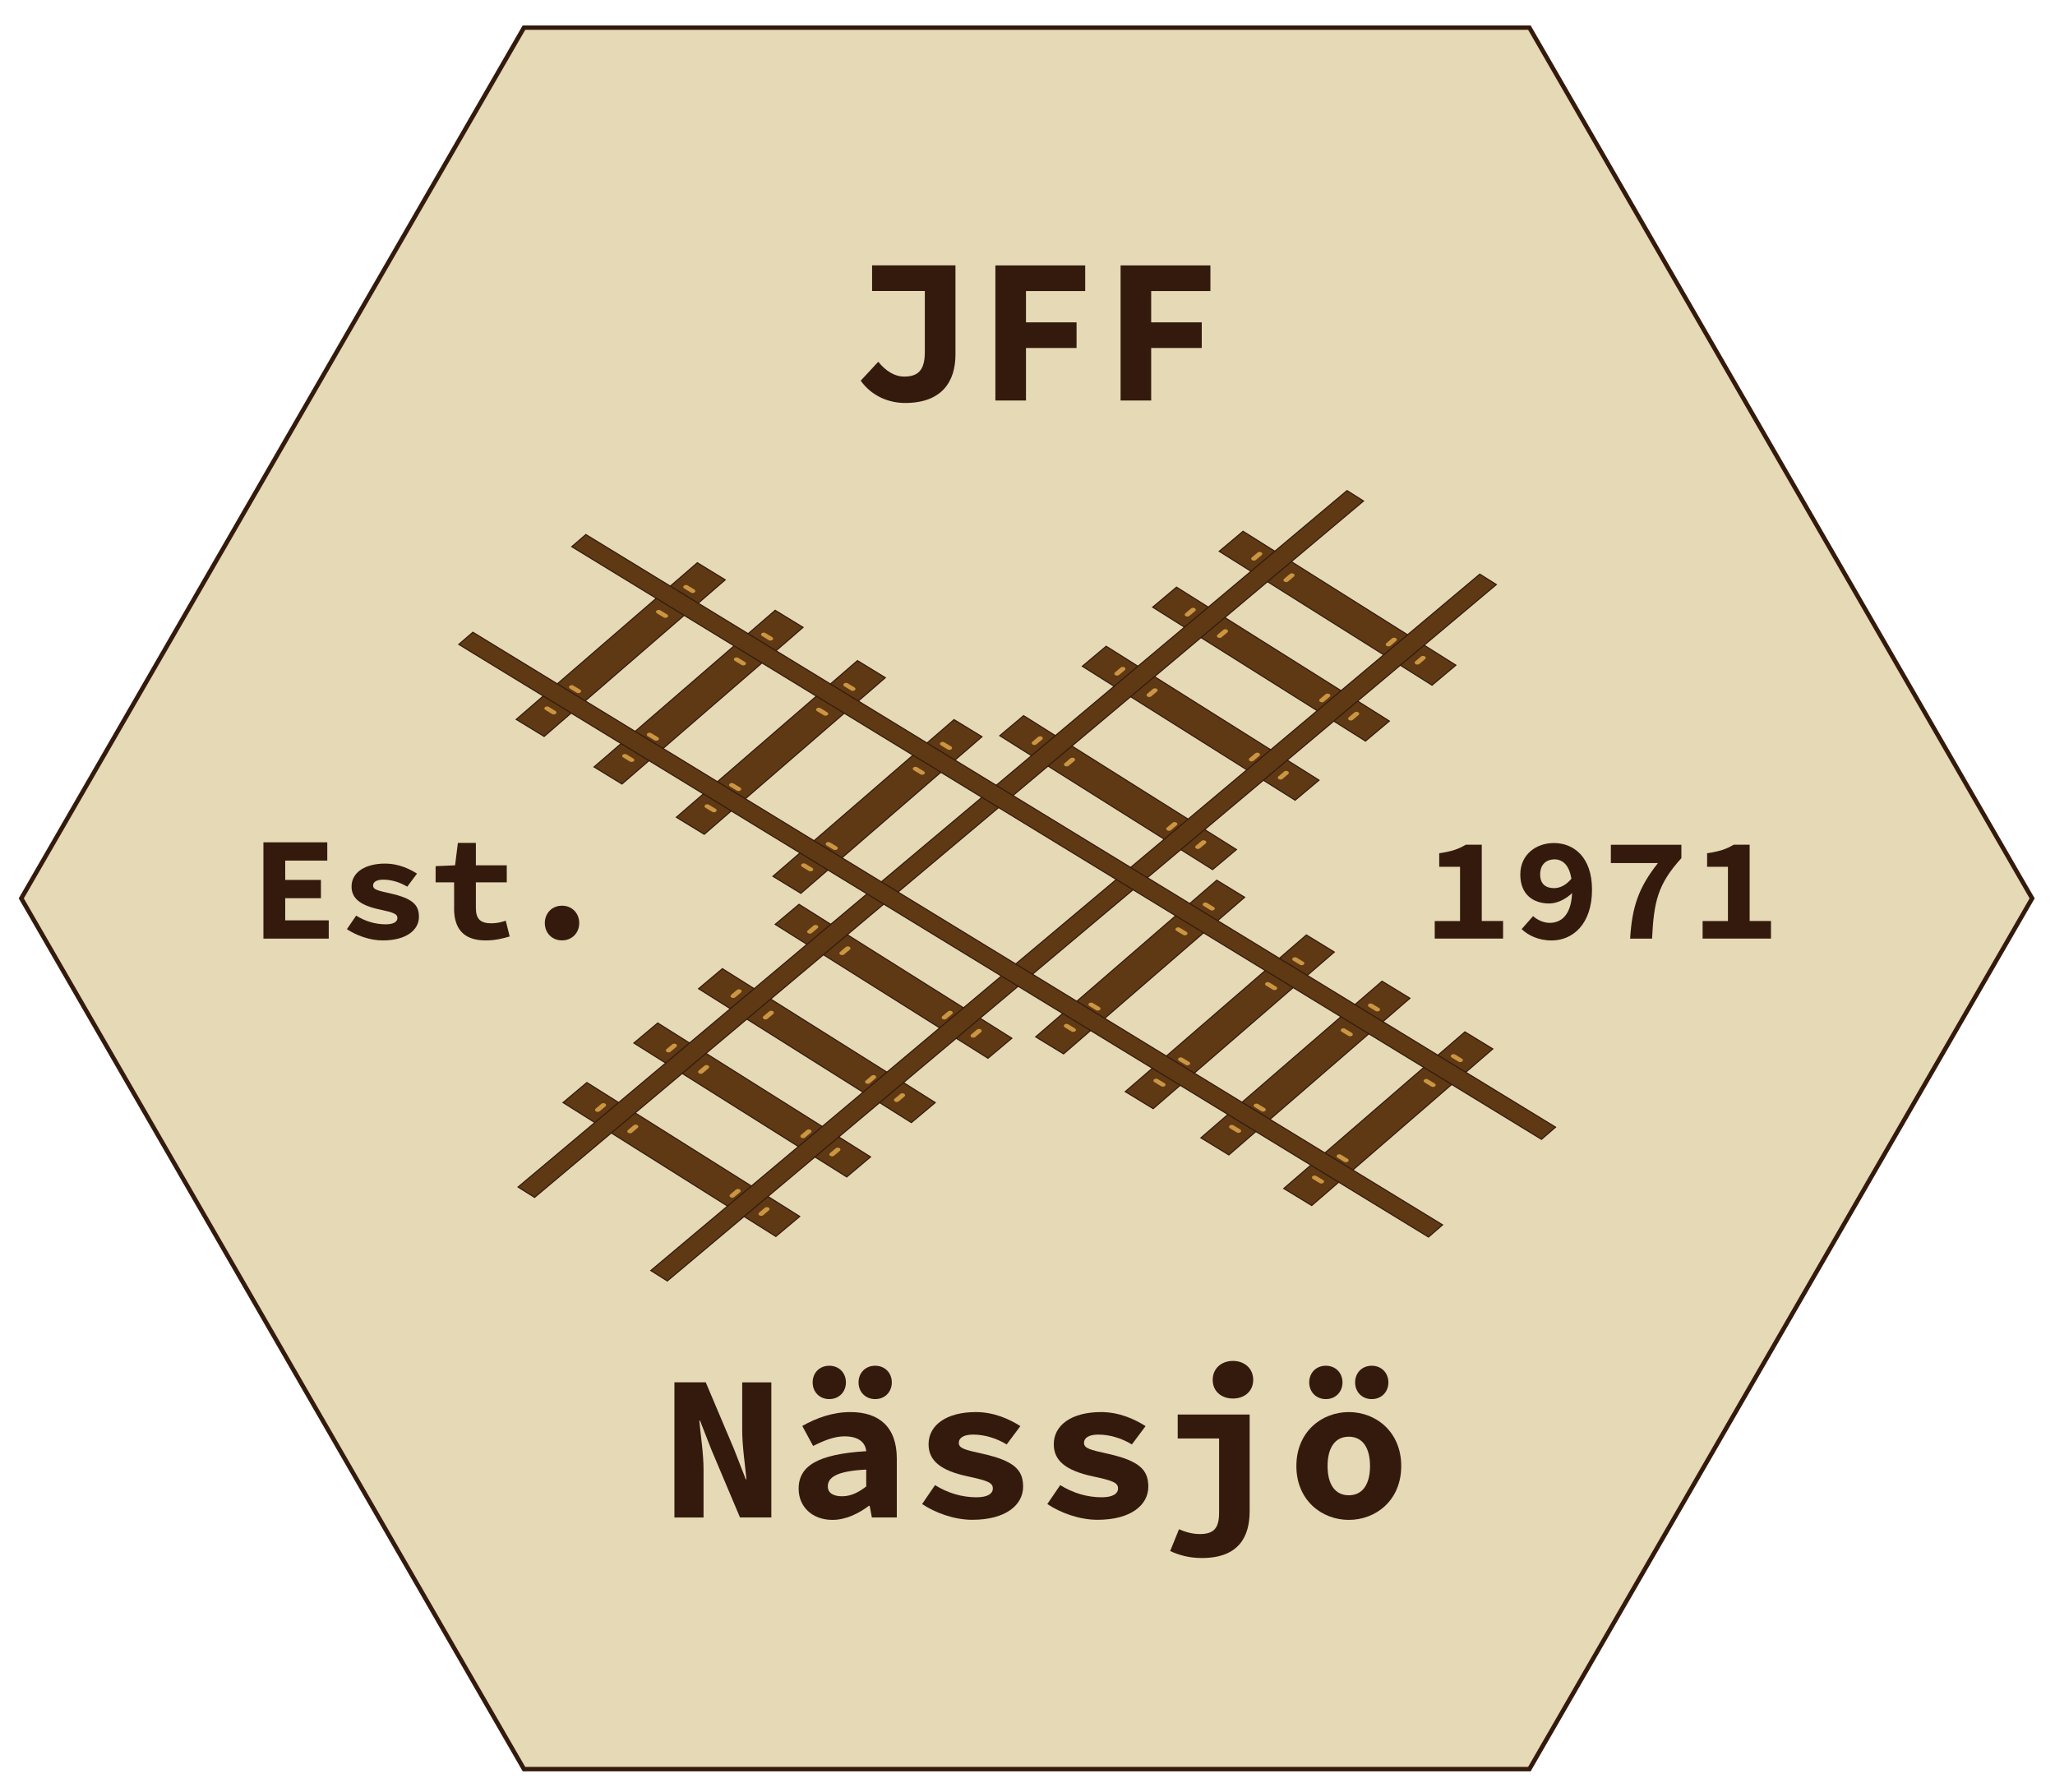
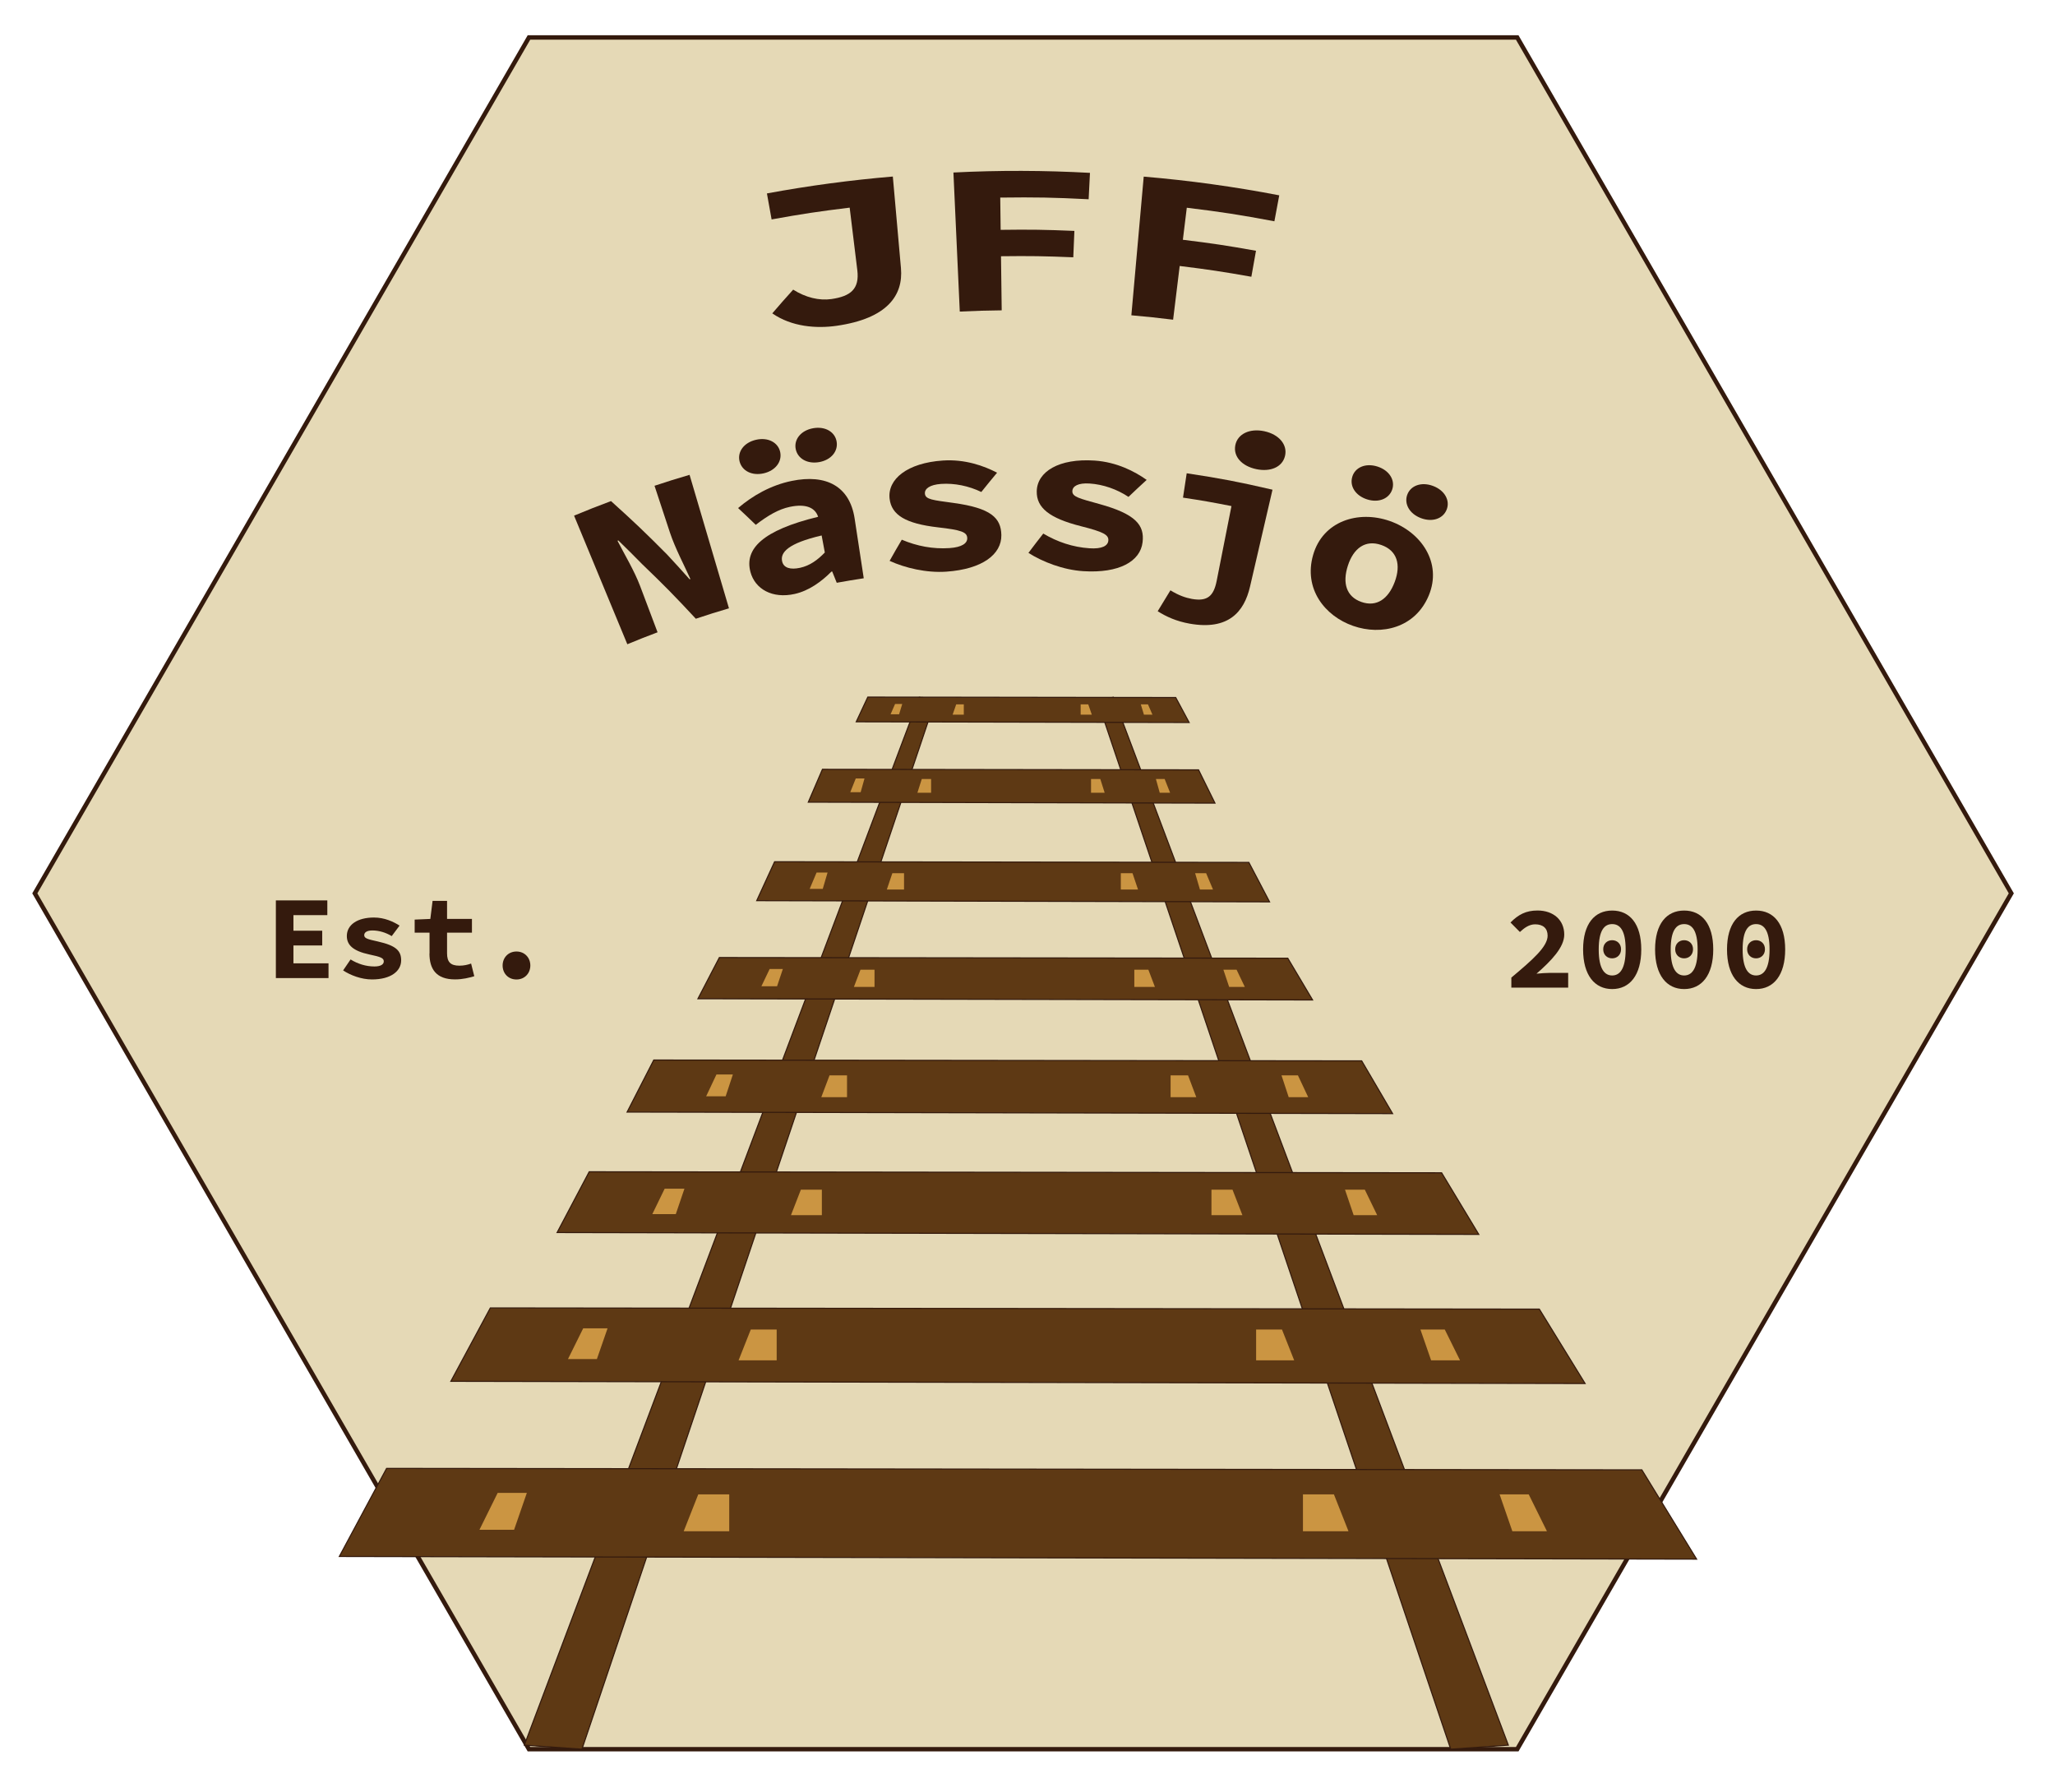
- <svg xmlns="http://www.w3.org/2000/svg" id="Layer_15" data-name="Layer 15" viewBox="0 0 465.65 406">
+ <svg xmlns="http://www.w3.org/2000/svg" id="Layer_17" data-name="Layer 17" viewBox="0 0 465.65 406">
  <defs>
    <style>
      .cls-1 {
        fill: #e5d9b6;
      }

      .cls-1, .cls-2 {
        stroke: #341a0d;
        stroke-miterlimit: 10;
      }

      .cls-3 {
        fill: #341a0d;
      }

      .cls-3, .cls-4 {
        stroke-width: 0px;
      }

      .cls-2 {
        fill: #5e3914;
        stroke-width: .25px;
      }

      .cls-4 {
        fill: #cb9542;
      }
    </style>
  </defs>
-   <polygon class="cls-1" points="346.55 6.26 118.73 6.26 4.82 203.56 118.73 400.86 346.55 400.86 460.47 203.56 346.55 6.26" />
+   <polygon class="cls-1" points="343.79 8.49 119.86 8.49 7.89 202.42 119.86 396.35 343.79 396.35 455.75 202.42 343.79 8.49" />
  <g>
-     <path class="cls-3" d="m152.82,313.22h7.1l6.44,15.22,2.62,6.73h.16c-.31-3.22-.96-7.51-.96-11.12v-10.82h6.6v30.61h-7.1l-6.44-15.25-2.62-6.69h-.16c.31,3.38.96,7.48.96,11.09v10.86h-6.6v-30.61Z" />
-     <path class="cls-3" d="m180.96,337.37c0-5.22,4.32-7.88,15.33-8.55-.24-2.08-1.81-3.36-4.94-3.36-2.25,0-4.48.87-7.1,2.18l-2.46-4.53c3.23-1.84,6.95-3.15,10.9-3.15,6.55,0,10.52,3.41,10.52,10.55v13.32h-5.65l-.5-2.63h-.17c-2.35,1.77-5.27,3.19-8.26,3.19-4.71,0-7.66-3.11-7.66-7.02Zm3.18-24.13c0-2.15,1.54-3.78,3.77-3.78s3.77,1.64,3.77,3.78-1.55,3.78-3.77,3.78-3.77-1.64-3.77-3.78Zm12.14,23.57v-3.82c-6.85.34-8.7,1.83-8.7,3.82,0,1.5,1.26,2.23,3.22,2.23,2.08,0,3.83-.95,5.48-2.23Zm-1.74-23.57c0-2.15,1.55-3.78,3.77-3.78s3.77,1.64,3.77,3.78-1.54,3.78-3.77,3.78-3.77-1.64-3.77-3.78Z" />
-     <path class="cls-3" d="m208.93,340.82l2.94-4.31c2.87,1.78,6.07,2.76,9.4,2.76,2.56,0,3.7-.85,3.7-2,0-1.3-1.13-1.77-5.7-2.74-6.34-1.36-8.86-3.68-8.86-7.28,0-4.34,4.05-7.29,10.71-7.29,4.15,0,7.66,1.63,10.09,3.18l-3.1,4.15c-2.35-1.42-5.05-2.23-7.62-2.23-2.16,0-3.23.77-3.23,1.86,0,1.29,1.43,1.6,5.38,2.48,7.19,1.61,9.19,3.66,9.19,7.45,0,4.22-4.02,7.52-11.5,7.52-4.16,0-8.45-1.61-11.39-3.57Z" />
-     <path class="cls-3" d="m237.3,340.82l2.94-4.31c2.87,1.78,6.07,2.76,9.4,2.76,2.56,0,3.7-.85,3.7-2,0-1.3-1.13-1.77-5.7-2.74-6.34-1.36-8.86-3.68-8.86-7.28,0-4.34,4.05-7.29,10.71-7.29,4.15,0,7.66,1.63,10.09,3.18l-3.1,4.15c-2.35-1.42-5.05-2.23-7.62-2.23-2.16,0-3.23.77-3.23,1.86,0,1.29,1.43,1.6,5.38,2.48,7.19,1.61,9.19,3.66,9.19,7.45,0,4.22-4.02,7.52-11.5,7.52-4.16,0-8.45-1.61-11.39-3.57Z" />
-     <path class="cls-3" d="m265.15,351.45l2.01-4.95c1.88.83,3.37,1.1,4.74,1.1,3.32,0,4.34-1.52,4.34-4.9v-16.76h-9.38v-5.42h16.3v21.9c0,5.69-2.38,10.61-10.83,10.61-2.87,0-5.17-.66-7.17-1.58Zm9.64-38.79c0-2.53,1.92-4.29,4.59-4.29s4.59,1.76,4.59,4.29-1.92,4.23-4.59,4.23-4.59-1.68-4.59-4.23Z" />
-     <path class="cls-3" d="m293.75,332.19c0-7.76,5.73-12.23,11.88-12.23s11.88,4.47,11.88,12.23-5.73,12.2-11.88,12.2-11.88-4.47-11.88-12.2Zm2.91-18.95c0-2.15,1.54-3.78,3.77-3.78s3.77,1.64,3.77,3.78-1.55,3.78-3.77,3.78-3.77-1.64-3.77-3.78Zm13.78,18.95c0-4.04-1.62-6.65-4.81-6.65s-4.81,2.61-4.81,6.65,1.62,6.62,4.81,6.62,4.81-2.59,4.81-6.62Zm-3.38-18.95c0-2.15,1.55-3.78,3.77-3.78s3.77,1.64,3.77,3.78-1.54,3.78-3.77,3.78-3.77-1.64-3.77-3.78Z" />
+     <path class="cls-3" d="m175.01,70.99c1.85-2.16,2.8-3.23,4.72-5.36,2.83,1.79,5.88,2.53,8.68,2.13,4.32-.63,6.38-2.26,5.85-6.55-.69-5.66-1.04-8.5-1.73-14.16-7.1.87-10.64,1.4-17.69,2.67-.42-2.36-.64-3.53-1.06-5.89,9.39-1.74,19.02-3.03,28.53-3.83.74,8.3,1.1,12.45,1.84,20.75.55,6.16-3.06,11.41-14.56,13.07-4.61.66-10.2.24-14.6-2.82Z" />
+     <path class="cls-3" d="m216.04,39.09c10.25-.52,20.7-.49,30.94.08-.12,2.39-.18,3.59-.3,5.98-8.01-.41-12.02-.48-20.03-.38.04,2.92.06,4.39.09,7.31,6.68-.09,10.03-.04,16.71.24-.1,2.39-.15,3.59-.25,5.98-6.55-.27-9.83-.32-16.38-.24.06,4.9.09,7.36.16,12.26-3.8.05-5.7.1-9.5.28-.48-10.5-.96-21.01-1.44-31.51Z" />
+     <path class="cls-3" d="m259.15,40.02c10.25.86,20.62,2.29,30.72,4.24-.44,2.35-.66,3.53-1.1,5.88-7.91-1.48-11.88-2.1-19.85-3.07-.36,2.9-.53,4.35-.89,7.26,6.65.81,9.96,1.31,16.57,2.49-.42,2.36-.63,3.54-1.05,5.89-6.48-1.15-9.73-1.64-16.24-2.44-.6,4.87-.89,7.3-1.49,12.17-3.78-.46-5.67-.66-9.46-1,.93-10.47,1.87-20.95,2.8-31.42Z" />
+     <path class="cls-3" d="m130.08,116.84c3.33-1.38,5.01-2.04,8.37-3.3,5.25,4.73,7.8,7.16,12.71,12.11,2.07,2.23,3.09,3.35,5.1,5.61.07-.02.11-.03.18-.06-1.37-3.05-3.47-7.01-4.64-10.54-1.4-4.24-2.1-6.35-3.49-10.59,3.16-1.04,4.75-1.54,7.94-2.48,2.98,10.08,5.95,20.17,8.93,30.25-3.02.89-4.52,1.36-7.51,2.36-4.7-5.06-7.13-7.54-12.18-12.39-2.12-2.16-3.2-3.23-5.38-5.35-.07.03-.11.04-.19.07,1.6,3.12,3.82,6.8,5.13,10.27,1.58,4.19,2.37,6.28,3.95,10.47-2.75,1.04-4.12,1.58-6.85,2.71-4.02-9.71-8.05-19.43-12.07-29.14Z" />
+     <path class="cls-3" d="m170.04,129.57c-1.37-5.2,2.76-9.42,15.34-12.47-.67-2.06-2.76-3.02-6.41-2.25-2.62.55-5.03,2.01-7.72,4.07-1.58-1.53-2.38-2.29-4-3.8,3.3-2.82,7.42-5.18,12.15-6.15,7.82-1.6,13.13,1.22,14.25,8.49.83,5.43,1.24,8.14,2.07,13.57-2.45.38-3.68.58-6.12,1.02-.41-1.03-.61-1.54-1.03-2.56-.08.01-.12.02-.19.04-2.25,2.27-5.09,4.33-8.3,5.05-5.06,1.14-9.01-1.1-10.04-5Zm-2.46-25.03c-.53-2.15.97-4.26,3.73-4.89,2.75-.63,5.03.63,5.48,2.79.45,2.17-1.08,4.2-3.74,4.81-2.68.61-4.93-.56-5.47-2.71Zm19.32,20.66c-.29-1.55-.43-2.32-.72-3.87-7.71,1.8-9.41,3.88-8.95,5.88.35,1.51,1.9,1.91,4.05,1.45,2.28-.49,4.03-1.83,5.62-3.47Zm-6.6-23.47c-.42-2.17,1.19-4.21,3.96-4.7,2.78-.49,4.98.88,5.32,3.06.35,2.19-1.27,4.14-3.97,4.62-2.69.47-4.89-.81-5.31-2.98Z" />
+     <path class="cls-3" d="m201.58,127.09c1.08-1.93,1.63-2.89,2.76-4.8,3.43,1.46,7.08,2.15,10.8,1.9,2.86-.19,4.09-1.11,4.03-2.29-.06-1.34-1.36-1.81-6.64-2.41-7.31-.84-10.52-2.79-10.95-6.48-.52-4.44,4.01-8.12,12.06-8.66,5.03-.34,9.35,1.22,12.29,2.76-1.45,1.74-2.16,2.61-3.57,4.37-2.82-1.37-6.07-2.04-9.12-1.83-2.56.18-3.76,1.09-3.66,2.21.11,1.33,1.83,1.46,6.48,2.1,8.47,1.16,10.77,3.37,10.84,7.28.07,4.35-4.28,7.72-12.44,8.29-4.54.32-9.37-.84-12.87-2.44Z" />
+     <path class="cls-3" d="m233.03,125.29c1.32-1.76,2-2.64,3.37-4.39,3.2,1.91,6.72,3.08,10.44,3.33,2.86.2,4.2-.55,4.3-1.73.12-1.33-1.11-1.98-6.25-3.28-7.13-1.81-10.04-4.18-9.97-7.89.08-4.47,5.05-7.51,13.1-6.97,5.03.34,9.11,2.46,11.81,4.38-1.67,1.53-2.5,2.3-4.12,3.85-2.61-1.74-5.75-2.83-8.8-3.03-2.56-.17-3.87.57-3.92,1.7-.07,1.33,1.61,1.69,6.14,2.95,8.24,2.28,10.24,4.78,9.77,8.66-.51,4.32-5.29,7.07-13.45,6.55-4.54-.29-9.17-2.09-12.41-4.14Z" />
+     <path class="cls-3" d="m262.33,138.49c1.14-1.9,1.71-2.84,2.88-4.73,1.89,1.16,3.43,1.69,4.88,1.95,3.54.62,4.92-.68,5.6-4.09,1.34-6.78,2.01-10.17,3.35-16.95-4.38-.86-6.57-1.25-10.98-1.91.33-2.21.5-3.31.84-5.52,7.82,1.18,11.71,1.93,19.44,3.72-2.04,8.79-3.06,13.19-5.1,21.99-1.33,5.71-4.9,9.92-13.68,8.36-2.98-.53-5.27-1.57-7.23-2.81Zm17.58-37.59c.49-2.56,3.24-3.9,6.57-3.19,3.33.71,5.3,3.05,4.7,5.59-.6,2.55-3.31,3.68-6.53,3-3.22-.69-5.23-2.82-4.74-5.4Z" />
+     <path class="cls-3" d="m297.54,125.76c2.2-7.69,10.22-10.2,17.36-7.71,7.14,2.49,11.92,9.47,8.86,16.86-3.05,7.36-10.72,9.16-17.15,6.91-6.43-2.24-11.26-8.4-9.07-16.06Zm8.88-17.74c.64-2.12,3.01-3.17,5.72-2.3,2.7.87,4.04,3.11,3.32,5.21-.71,2.09-3.09,3.06-5.7,2.22-2.63-.85-3.98-3-3.34-5.12Zm9.61,23.85c1.46-3.9.58-7.12-3.03-8.38-3.61-1.26-6.3.72-7.58,4.68-1.28,3.95-.34,7.04,3.07,8.23,3.41,1.19,6.08-.64,7.54-4.53Zm2.84-19.75c.74-2.08,3.19-3.01,5.85-2.01,2.68,1.01,3.9,3.32,3.08,5.37-.82,2.06-3.23,2.9-5.83,1.92-2.58-.97-3.84-3.21-3.1-5.29Z" />
  </g>
  <g>
-     <path class="cls-3" d="m195.03,86.26l3.98-4.29c1.75,2.18,3.82,3.36,5.84,3.36,3.11,0,4.71-1.36,4.71-5.55v-13.84h-11.95v-5.81h18.89v20.21c0,6-2.96,10.97-11.42,10.97-3.39,0-7.38-1.33-10.05-5.05Z" />
-     <path class="cls-3" d="m225.55,60.14h20.35v5.81h-13.42v7.09h11.46v5.81h-11.46v11.9h-6.93v-30.61Z" />
-     <path class="cls-3" d="m253.92,60.14h20.35v5.81h-13.42v7.09h11.46v5.81h-11.46v11.9h-6.93v-30.61Z" />
+     <path class="cls-3" d="m62.51,204.02h11.66v3.34h-7.68v3.53h6.52v3.34h-6.52v4.05h7.95v3.34h-11.93v-17.59Z" />
+     <path class="cls-3" d="m77.75,219.88l1.69-2.48c1.65,1.02,3.49,1.59,5.4,1.59,1.47,0,2.12-.49,2.12-1.15,0-.75-.65-1.02-3.28-1.57-3.64-.78-5.09-2.12-5.09-4.18,0-2.5,2.33-4.19,6.15-4.19,2.39,0,4.4.94,5.8,1.83l-1.78,2.38c-1.35-.82-2.9-1.28-4.38-1.28-1.24,0-1.85.44-1.85,1.07,0,.74.82.92,3.09,1.43,4.13.93,5.28,2.1,5.28,4.28,0,2.42-2.31,4.32-6.61,4.32-2.39,0-4.86-.93-6.55-2.05Z" />
+     <path class="cls-3" d="m97.33,216.06v-4.73h-3.37v-2.96l3.55-.15.51-4.09h3.28v4.09h5.64v3.11h-5.64v4.68c0,2.04.86,2.8,2.81,2.8,1,0,1.86-.2,2.64-.48l.72,2.87c-1.19.35-2.59.72-4.38.72-4.26,0-5.78-2.36-5.78-5.87Z" />
+     <path class="cls-3" d="m113.89,218.77c0-1.76,1.28-3.17,3.14-3.17s3.14,1.41,3.14,3.17-1.28,3.17-3.14,3.17-3.14-1.38-3.14-3.17Z" />
  </g>
  <g>
-     <path class="cls-3" d="m59.69,190.86h14.47v4.14h-9.53v4.38h8.09v4.14h-8.09v5.02h9.86v4.14h-14.8v-21.83Z" />
-     <path class="cls-3" d="m78.61,210.54l2.09-3.07c2.04,1.27,4.33,1.97,6.71,1.97,1.83,0,2.64-.61,2.64-1.42,0-.92-.81-1.26-4.07-1.95-4.52-.97-6.32-2.62-6.32-5.19,0-3.1,2.89-5.2,7.64-5.2,2.96,0,5.46,1.17,7.19,2.27l-2.21,2.96c-1.68-1.01-3.6-1.59-5.44-1.59-1.54,0-2.3.55-2.3,1.33,0,.92,1.02,1.14,3.84,1.77,5.13,1.15,6.55,2.61,6.55,5.31,0,3.01-2.87,5.36-8.2,5.36-2.96,0-6.03-1.15-8.13-2.55Z" />
-     <path class="cls-3" d="m102.9,205.8v-5.87h-4.19v-3.67l4.41-.19.63-5.08h4.08v5.08h7v3.86h-7v5.8c0,2.53,1.07,3.48,3.49,3.48,1.24,0,2.3-.25,3.28-.59l.89,3.57c-1.47.44-3.22.9-5.43.9-5.29,0-7.17-2.93-7.17-7.29Z" />
-     <path class="cls-3" d="m123.45,209.15c0-2.18,1.59-3.93,3.9-3.93s3.9,1.75,3.9,3.93-1.59,3.93-3.9,3.93-3.9-1.72-3.9-3.93Z" />
+     <path class="cls-3" d="m342.46,221.51c4.92-4.12,8.22-7.03,8.22-9.5,0-1.66-1.03-2.57-2.83-2.57-1.37,0-2.48.84-3.45,1.74l-2.13-2.15c1.78-1.8,3.5-2.72,6.12-2.72,3.61,0,6.06,2.16,6.06,5.46,0,2.89-2.97,5.96-6.29,8.86.98-.1,2.23-.19,3.12-.19h4.06v3.34h-12.88v-2.28Z" />
+     <path class="cls-3" d="m358.72,215.14c0-5.83,2.62-8.82,6.59-8.82s6.59,2.99,6.59,8.82-2.62,8.97-6.59,8.97-6.59-3.15-6.59-8.97Zm9.64,0c0-4.45-1.35-5.75-3.05-5.75s-3.05,1.29-3.05,5.75,1.35,5.89,3.05,5.89,3.05-1.44,3.05-5.89Zm-5.08-.05c0-1.24.88-2.05,2.02-2.05s2.02.81,2.02,2.05-.88,2.06-2.02,2.06-2.02-.81-2.02-2.06Z" />
+     <path class="cls-3" d="m375.03,215.14c0-5.83,2.62-8.82,6.59-8.82s6.59,2.99,6.59,8.82-2.62,8.97-6.59,8.97-6.59-3.15-6.59-8.97Zm9.64,0c0-4.45-1.35-5.75-3.05-5.75s-3.05,1.29-3.05,5.75,1.35,5.89,3.05,5.89,3.05-1.44,3.05-5.89Zm-5.08-.05c0-1.24.88-2.05,2.02-2.05s2.02.81,2.02,2.05-.88,2.06-2.02,2.06-2.02-.81-2.02-2.06Z" />
+     <path class="cls-3" d="m391.33,215.14c0-5.83,2.62-8.82,6.59-8.82s6.59,2.99,6.59,8.82-2.62,8.97-6.59,8.97-6.59-3.15-6.59-8.97Zm9.64,0c0-4.45-1.35-5.75-3.05-5.75s-3.05,1.29-3.05,5.75,1.35,5.89,3.05,5.89,3.05-1.44,3.05-5.89Zm-5.08-.05c0-1.24.88-2.05,2.02-2.05s2.02.81,2.02,2.05-.88,2.06-2.02,2.06-2.02-.81-2.02-2.06Z" />
  </g>
-   <g>
-     <path class="cls-3" d="m325.11,208.7h5.73v-12.29h-4.72v-3.07c2.88-.43,4.39-.96,6.02-1.94h3.62v17.29h4.83v3.98h-15.49v-3.98Z" />
-     <path class="cls-3" d="m344.79,210.53l2.6-2.95c.88.81,2.32,1.53,3.75,1.53,2.72,0,5.1-1.89,5.1-7.55,0-5.28-1.99-6.84-4.01-6.84-1.7,0-3.24,1.02-3.24,3.42,0,2.17,1.27,3.1,3.15,3.1,1.29,0,2.73-.62,4.06-2.29l.22,3.22c-1.55,1.62-3.7,2.55-5.35,2.55-3.71,0-6.58-2.07-6.58-6.57s3.56-7.13,7.63-7.13c4.37,0,8.62,3.08,8.62,10.55,0,7.95-4.46,11.53-9.16,11.53-3.02,0-5.33-1.19-6.78-2.56Z" />
-     <path class="cls-3" d="m375.68,195.56h-10.67v-4.15h15.98v3.04c-5.39,5.93-6.24,9.93-6.64,18.23h-4.97c.42-7.08,1.86-11.52,6.3-17.12Z" />
-     <path class="cls-3" d="m385.81,208.7h5.73v-12.29h-4.72v-3.07c2.88-.43,4.39-.96,6.02-1.94h3.62v17.29h4.83v3.98h-15.49v-3.98Z" />
-   </g>
-   <g>
-     <polygon class="cls-2" points="181.21 275.63 175.8 280.17 127.58 249.83 132.98 245.29 181.21 275.63" />
-     <polygon class="cls-2" points="197.26 262.14 191.86 266.68 143.63 236.34 149.04 231.8 197.26 262.14" />
-     <polygon class="cls-2" points="229.28 235.25 223.87 239.79 175.65 209.45 181.05 204.91 229.28 235.25" />
-     <polygon class="cls-2" points="280.17 192.5 274.76 197.04 226.54 166.7 231.94 162.16 280.17 192.5" />
-     <polygon class="cls-2" points="298.88 176.78 293.47 181.32 245.25 150.97 250.65 146.43 298.88 176.78" />
-     <polygon class="cls-2" points="329.89 150.72 324.49 155.26 276.27 124.92 281.67 120.38 329.89 150.72" />
-     <polygon class="cls-2" points="211.92 249.83 206.51 254.37 158.29 224.03 163.69 219.49 211.92 249.83" />
-     <polygon class="cls-2" points="314.82 163.38 309.41 167.92 261.19 137.58 266.59 133.04 314.82 163.38" />
-     <g>
-       <path class="cls-4" d="m137.19,250.69l-1.3,1.1c-.22.18-.6.2-.86.04h0c-.25-.16-.28-.44-.06-.62l1.3-1.1c.22-.18.6-.2.86-.04h0c.25.16.28.44.06.62Z" />
-       <path class="cls-4" d="m144.5,255.55l-1.3,1.1c-.22.18-.6.2-.86.04h0c-.25-.16-.28-.44-.06-.62l1.3-1.1c.22-.18.6-.2.86-.04h0c.25.16.28.44.06.62Z" />
-       <path class="cls-4" d="m167.68,270.13l-1.3,1.1c-.22.18-.6.2-.86.04h0c-.25-.16-.28-.44-.06-.62l1.3-1.1c.22-.18.6-.2.86-.04h0c.25.16.28.44.06.62Z" />
-       <path class="cls-4" d="m174.23,274.25l-1.3,1.1c-.22.18-.6.2-.86.04h0c-.25-.16-.28-.44-.06-.62l1.3-1.1c.22-.18.6-.2.86-.04h0c.25.16.28.44.06.62Z" />
-       <path class="cls-4" d="m153.25,237.21l-1.3,1.1c-.22.18-.6.2-.86.04h0c-.25-.16-.28-.44-.06-.62l1.3-1.1c.22-.18.6-.2.86-.04h0c.25.16.28.44.06.62Z" />
-       <path class="cls-4" d="m160.55,242.06l-1.3,1.1c-.22.18-.6.2-.86.04h0c-.25-.16-.28-.44-.06-.62l1.3-1.1c.22-.18.6-.2.86-.04h0c.25.16.28.44.06.62Z" />
-       <path class="cls-4" d="m183.73,256.64l-1.3,1.1c-.22.18-.6.2-.86.04h0c-.25-.16-.28-.44-.06-.62l1.3-1.1c.22-.18.6-.2.86-.04h0c.25.16.28.44.06.62Z" />
-       <path class="cls-4" d="m190.29,260.77l-1.3,1.1c-.22.18-.6.2-.86.04h0c-.25-.16-.28-.44-.06-.62l1.3-1.1c.22-.18.6-.2.86-.04h0c.25.16.28.44.06.62Z" />
-       <path class="cls-4" d="m167.9,224.89l-1.3,1.1c-.22.18-.6.2-.86.04h0c-.25-.16-.28-.44-.06-.62l1.3-1.1c.22-.18.6-.2.86-.04h0c.25.16.28.44.06.62Z" />
-       <path class="cls-4" d="m175.21,229.75l-1.3,1.1c-.22.18-.6.2-.86.04h0c-.25-.16-.28-.44-.06-.62l1.3-1.1c.22-.18.6-.2.86-.04h0c.25.16.28.44.06.62Z" />
-       <path class="cls-4" d="m198.39,244.33l-1.3,1.1c-.22.18-.6.2-.86.04h0c-.25-.16-.28-.44-.06-.62l1.3-1.1c.22-.18.6-.2.86-.04h0c.25.16.28.44.06.62Z" />
-       <path class="cls-4" d="m204.94,248.45l-1.3,1.1c-.22.18-.6.2-.86.04h0c-.25-.16-.28-.44-.06-.62l1.3-1.1c.22-.18.6-.2.86-.04h0c.25.16.28.44.06.62Z" />
-       <path class="cls-4" d="m185.26,210.31l-1.3,1.1c-.22.18-.6.2-.86.04h0c-.25-.16-.28-.44-.06-.62l1.3-1.1c.22-.18.6-.2.86-.04h0c.25.16.28.44.06.62Z" />
-       <path class="cls-4" d="m192.57,215.17l-1.3,1.1c-.22.18-.6.2-.86.04h0c-.25-.16-.28-.44-.06-.62l1.3-1.1c.22-.18.6-.2.86-.04h0c.25.16.28.44.06.62Z" />
-       <path class="cls-4" d="m215.74,229.75l-1.3,1.1c-.22.18-.6.2-.86.04h0c-.25-.16-.28-.44-.06-.62l1.3-1.1c.22-.18.6-.2.86-.04h0c.25.16.28.44.06.62Z" />
-       <path class="cls-4" d="m222.3,233.87l-1.3,1.1c-.22.18-.6.2-.86.04h0c-.25-.16-.28-.44-.06-.62l1.3-1.1c.22-.18.6-.2.86-.04h0c.25.16.28.44.06.62Z" />
-       <path class="cls-4" d="m236.15,167.56l-1.3,1.1c-.22.18-.6.2-.86.04h0c-.25-.16-.28-.44-.06-.62l1.3-1.1c.22-.18.6-.2.86-.04h0c.25.16.28.44.06.62Z" />
-       <path class="cls-4" d="m243.46,172.41l-1.3,1.1c-.22.18-.6.2-.86.04h0c-.25-.16-.28-.44-.06-.62l1.3-1.1c.22-.18.6-.2.86-.04h0c.25.16.28.44.06.62Z" />
-       <path class="cls-4" d="m266.63,187l-1.3,1.1c-.22.18-.6.2-.86.04h0c-.25-.16-.28-.44-.06-.62l1.3-1.1c.22-.18.6-.2.86-.04h0c.25.16.28.44.06.62Z" />
-       <path class="cls-4" d="m273.19,191.12l-1.3,1.1c-.22.18-.6.2-.86.04h0c-.25-.16-.28-.44-.06-.62l1.3-1.1c.22-.18.6-.2.86-.04h0c.25.16.28.44.06.62Z" />
-       <path class="cls-4" d="m254.87,151.84l-1.3,1.1c-.22.18-.6.2-.86.04h0c-.25-.16-.28-.44-.06-.62l1.3-1.1c.22-.18.6-.2.86-.04h0c.25.16.28.44.06.62Z" />
-       <path class="cls-4" d="m262.17,156.69l-1.3,1.1c-.22.18-.6.2-.86.04h0c-.25-.16-.28-.44-.06-.62l1.3-1.1c.22-.18.6-.2.86-.04h0c.25.16.28.44.06.62Z" />
-       <path class="cls-4" d="m285.35,171.27l-1.3,1.1c-.22.18-.6.2-.86.04h0c-.25-.16-.28-.44-.06-.62l1.3-1.1c.22-.18.6-.2.86-.04h0c.25.16.28.44.06.62Z" />
-       <path class="cls-4" d="m291.9,175.4l-1.3,1.1c-.22.18-.6.2-.86.04h0c-.25-.16-.28-.44-.06-.62l1.3-1.1c.22-.18.6-.2.86-.04h0c.25.16.28.44.06.62Z" />
-       <path class="cls-4" d="m270.81,138.45l-1.3,1.1c-.22.18-.6.2-.86.04h0c-.25-.16-.28-.44-.06-.62l1.3-1.1c.22-.18.6-.2.86-.04h0c.25.16.28.44.06.62Z" />
-       <path class="cls-4" d="m278.11,143.3l-1.3,1.1c-.22.18-.6.2-.86.04h0c-.25-.16-.28-.44-.06-.62l1.3-1.1c.22-.18.6-.2.86-.04h0c.25.16.28.44.06.62Z" />
-       <path class="cls-4" d="m301.29,157.88l-1.3,1.1c-.22.18-.6.2-.86.04h0c-.25-.16-.28-.44-.06-.62l1.3-1.1c.22-.18.6-.2.86-.04h0c.25.16.28.44.06.62Z" />
-       <path class="cls-4" d="m307.84,162.01l-1.3,1.1c-.22.18-.6.2-.86.04h0c-.25-.16-.28-.44-.06-.62l1.3-1.1c.22-.18.6-.2.86-.04h0c.25.16.28.44.06.62Z" />
-       <path class="cls-4" d="m285.88,125.78l-1.3,1.1c-.22.18-.6.2-.86.04h0c-.25-.16-.28-.44-.06-.62l1.3-1.1c.22-.18.6-.2.86-.04h0c.25.16.28.44.06.62Z" />
-       <path class="cls-4" d="m293.19,130.64l-1.3,1.1c-.22.18-.6.2-.86.04h0c-.25-.16-.28-.44-.06-.62l1.3-1.1c.22-.18.6-.2.86-.04h0c.25.16.28.44.06.62Z" />
-       <path class="cls-4" d="m316.36,145.22l-1.3,1.1c-.22.18-.6.2-.86.04h0c-.25-.16-.28-.44-.06-.62l1.3-1.1c.22-.18.6-.2.86-.04h0c.25.16.28.44.06.62Z" />
-       <path class="cls-4" d="m322.92,149.34l-1.3,1.1c-.22.18-.6.2-.86.04h0c-.25-.16-.28-.44-.06-.62l1.3-1.1c.22-.18.6-.2.86-.04h0c.25.16.28.44.06.62Z" />
-     </g>
-     <polygon class="cls-2" points="308.97 113.52 121.13 271.32 117.39 268.97 305.23 111.16 308.97 113.52" />
-     <polygon class="cls-2" points="339.06 132.45 151.21 290.25 147.47 287.89 335.31 130.09 339.06 132.45" />
-   </g>
-   <g>
-     <polygon class="cls-2" points="290.9 269.3 297.23 273.16 338.26 237.67 331.94 233.81 290.9 269.3" />
-     <polygon class="cls-2" points="272.12 257.82 278.45 261.69 319.48 226.19 313.16 222.33 272.12 257.82" />
-     <polygon class="cls-2" points="234.68 234.94 241 238.8 282.03 203.31 275.71 199.44 234.68 234.94" />
-     <polygon class="cls-2" points="175.15 198.56 181.47 202.42 222.51 166.93 216.18 163.06 175.15 198.56" />
-     <polygon class="cls-2" points="153.26 185.18 159.58 189.04 200.61 153.55 194.29 149.69 153.26 185.18" />
-     <polygon class="cls-2" points="116.97 163.01 123.3 166.87 164.33 131.38 158.01 127.51 116.97 163.01" />
-     <polygon class="cls-2" points="254.98 247.35 261.3 251.21 302.34 215.72 296.02 211.85 254.98 247.35" />
-     <polygon class="cls-2" points="134.61 173.78 140.93 177.65 181.97 142.15 175.65 138.29 134.61 173.78" />
-     <g>
-       <path class="cls-4" d="m328.96,239.63l1.53.93c.26.16.64.13.86-.05h0c.22-.19.18-.46-.07-.62l-1.53-.93c-.26-.16-.64-.13-.86.05h0c-.22.19-.18.46.07.62Z" />
-       <path class="cls-4" d="m322.79,245.26l1.53.93c.26.16.64.13.86-.05h0c.22-.19.18-.46-.07-.62l-1.53-.93c-.26-.16-.64-.13-.86.05h0c-.22.19-.18.46.07.62Z" />
-       <path class="cls-4" d="m303.07,262.32l1.53.93c.26.16.64.13.86-.05h0c.22-.19.18-.46-.07-.62l-1.53-.93c-.26-.16-.64-.13-.86.05h0c-.22.19-.18.46.07.62Z" />
-       <path class="cls-4" d="m297.49,267.14l1.53.93c.26.16.64.13.86-.05h0c.22-.19.18-.46-.07-.62l-1.53-.93c-.26-.16-.64-.13-.86.05h0c-.22.19-.18.46.07.62Z" />
-       <path class="cls-4" d="m310.18,228.15l1.53.93c.26.16.64.13.86-.05h0c.22-.19.18-.46-.07-.62l-1.53-.93c-.26-.16-.64-.13-.86.05h0c-.22.19-.18.46.07.62Z" />
-       <path class="cls-4" d="m304.01,233.78l1.53.93c.26.16.64.13.86-.05h0c.22-.19.18-.46-.07-.62l-1.53-.93c-.26-.16-.64-.13-.86.05h0c-.22.19-.18.46.07.62Z" />
-       <path class="cls-4" d="m284.29,250.84l1.53.93c.26.16.64.13.86-.05h0c.22-.19.18-.46-.07-.62l-1.53-.93c-.26-.16-.64-.13-.86.05h0c-.22.19-.18.46.07.62Z" />
-       <path class="cls-4" d="m278.71,255.66l1.53.93c.26.16.64.13.86-.05h0c.22-.19.18-.46-.07-.62l-1.53-.93c-.26-.16-.64-.13-.86.05h0c-.22.19-.18.46.07.62Z" />
-       <path class="cls-4" d="m293.03,217.67l1.53.93c.26.16.64.13.86-.05h0c.22-.19.18-.46-.07-.62l-1.53-.93c-.26-.16-.64-.13-.86.05h0c-.22.19-.18.46.07.62Z" />
-       <path class="cls-4" d="m286.87,223.31l1.53.93c.26.16.64.13.86-.05h0c.22-.19.18-.46-.07-.62l-1.53-.93c-.26-.16-.64-.13-.86.05h0c-.22.19-.18.46.07.62Z" />
-       <path class="cls-4" d="m267.15,240.36l1.53.93c.26.16.64.13.86-.05h0c.22-.19.18-.46-.07-.62l-1.53-.93c-.26-.16-.64-.13-.86.05h0c-.22.19-.18.46.07.62Z" />
-       <path class="cls-4" d="m261.57,245.19l1.53.93c.26.16.64.13.86-.05h0c.22-.19.18-.46-.07-.62l-1.53-.93c-.26-.16-.64-.13-.86.05h0c-.22.19-.18.46.07.62Z" />
-       <path class="cls-4" d="m272.73,205.27l1.53.93c.26.16.64.13.86-.05h0c.22-.19.18-.46-.07-.62l-1.53-.93c-.26-.16-.64-.13-.86.05h0c-.22.19-.18.46.07.62Z" />
-       <path class="cls-4" d="m266.56,210.9l1.53.93c.26.16.64.13.86-.05h0c.22-.19.18-.46-.07-.62l-1.53-.93c-.26-.16-.64-.13-.86.05h0c-.22.19-.18.46.07.62Z" />
-       <path class="cls-4" d="m246.84,227.95l1.53.93c.26.16.64.13.86-.05h0c.22-.19.18-.46-.07-.62l-1.53-.93c-.26-.16-.64-.13-.86.05h0c-.22.19-.18.46.07.62Z" />
-       <path class="cls-4" d="m241.27,232.78l1.53.93c.26.16.64.13.86-.05h0c.22-.19.18-.46-.07-.62l-1.53-.93c-.26-.16-.64-.13-.86.05h0c-.22.19-.18.46.07.62Z" />
-       <path class="cls-4" d="m213.2,168.88l1.53.93c.26.16.64.13.86-.05h0c.22-.19.18-.46-.07-.62l-1.53-.93c-.26-.16-.64-.13-.86.05h0c-.22.19-.18.46.07.62Z" />
-       <path class="cls-4" d="m207.04,174.52l1.53.93c.26.16.64.13.86-.05h0c.22-.19.18-.46-.07-.62l-1.53-.93c-.26-.16-.64-.13-.86.05h0c-.22.19-.18.46.07.62Z" />
-       <path class="cls-4" d="m187.31,191.57l1.53.93c.26.16.64.13.86-.05h0c.22-.19.18-.46-.07-.62l-1.53-.93c-.26-.16-.64-.13-.86.05h0c-.22.19-.18.46.07.62Z" />
-       <path class="cls-4" d="m181.74,196.4l1.53.93c.26.16.64.13.86-.05h0c.22-.19.18-.46-.07-.62l-1.53-.93c-.26-.16-.64-.13-.86.05h0c-.22.19-.18.46.07.62Z" />
-       <path class="cls-4" d="m191.31,155.51l1.53.93c.26.16.64.13.86-.05h0c.22-.19.18-.46-.07-.62l-1.53-.93c-.26-.16-.64-.13-.86.05h0c-.22.19-.18.46.07.62Z" />
-       <path class="cls-4" d="m185.14,161.14l1.53.93c.26.16.64.13.86-.05h0c.22-.19.18-.46-.07-.62l-1.53-.93c-.26-.16-.64-.13-.86.05h0c-.22.19-.18.46.07.62Z" />
-       <path class="cls-4" d="m165.42,178.2l1.53.93c.26.16.64.13.86-.05h0c.22-.19.18-.46-.07-.62l-1.53-.93c-.26-.16-.64-.13-.86.05h0c-.22.19-.18.46.07.62Z" />
-       <path class="cls-4" d="m159.85,183.02l1.53.93c.26.16.64.13.86-.05h0c.22-.19.18-.46-.07-.62l-1.53-.93c-.26-.16-.64-.13-.86.05h0c-.22.19-.18.46.07.62Z" />
-       <path class="cls-4" d="m172.66,144.11l1.53.93c.26.16.64.13.86-.05h0c.22-.19.18-.46-.07-.62l-1.53-.93c-.26-.16-.64-.13-.86.05h0c-.22.19-.18.46.07.62Z" />
-       <path class="cls-4" d="m166.5,149.74l1.53.93c.26.16.64.13.86-.05h0c.22-.19.18-.46-.07-.62l-1.53-.93c-.26-.16-.64-.13-.86.05h0c-.22.19-.18.46.07.62Z" />
-       <path class="cls-4" d="m146.78,166.8l1.53.93c.26.16.64.13.86-.05h0c.22-.19.18-.46-.07-.62l-1.53-.93c-.26-.16-.64-.13-.86.05h0c-.22.19-.18.46.07.62Z" />
-       <path class="cls-4" d="m141.2,171.62l1.53.93c.26.16.64.13.86-.05h0c.22-.19.18-.46-.07-.62l-1.53-.93c-.26-.16-.64-.13-.86.05h0c-.22.19-.18.46.07.62Z" />
-       <path class="cls-4" d="m155.03,133.33l1.53.93c.26.16.64.13.86-.05h0c.22-.19.18-.46-.07-.62l-1.53-.93c-.26-.16-.64-.13-.86.05h0c-.22.19-.18.46.07.62Z" />
-       <path class="cls-4" d="m148.86,138.97l1.53.93c.26.16.64.13.86-.05h0c.22-.19.18-.46-.07-.62l-1.53-.93c-.26-.16-.64-.13-.86.05h0c-.22.19-.18.46.07.62Z" />
-       <path class="cls-4" d="m129.14,156.02l1.53.93c.26.16.64.13.86-.05h0c.22-.19.18-.46-.07-.62l-1.53-.93c-.26-.16-.64-.13-.86.05h0c-.22.19-.18.46.07.62Z" />
-       <path class="cls-4" d="m123.56,160.85l1.53.93c.26.16.64.13.86-.05h0c.22-.19.18-.46-.07-.62l-1.53-.93c-.26-.16-.64-.13-.86.05h0c-.22.19-.18.46.07.62Z" />
-     </g>
-     <polygon class="cls-2" points="129.56 123.87 349.29 258.16 352.48 255.4 132.75 121.12 129.56 123.87" />
-     <polygon class="cls-2" points="103.96 146.01 323.69 280.3 326.88 277.54 107.15 143.26 103.96 146.01" />
-   </g>
+   <polygon class="cls-2" points="118.81 395.43 131.86 396.35 211.94 158.65 208.31 158 118.81 395.43" />
+   <polygon class="cls-2" points="341.78 395.43 328.73 396.35 248.65 158.65 252.28 158 341.78 395.43" />
+   <polygon class="cls-2" points="326.66 265.74 335.08 279.7 126.24 279.28 133.51 265.51 326.66 265.74" />
+   <polygon class="cls-4" points="150.61 269.34 147.81 275.11 153.13 275.11 155.09 269.34 150.61 269.34" />
+   <polygon class="cls-2" points="348.8 296.63 359.17 313.49 102.16 312.99 111.11 296.36 348.8 296.63" />
+   <polygon class="cls-4" points="309.26 269.57 312.06 275.34 306.73 275.34 304.77 269.57 309.26 269.57" />
+   <polygon class="cls-4" points="274.51 269.57 279.28 269.57 281.52 275.34 274.51 275.34 274.51 269.57" />
+   <polygon class="cls-4" points="186.23 269.57 181.47 269.57 179.23 275.34 186.23 275.34 186.23 269.57" />
+   <polygon class="cls-4" points="132.15 300.98 128.7 307.95 135.25 307.95 137.67 300.98 132.15 300.98" />
+   <polygon class="cls-2" points="372.03 333.05 384.44 353.28 76.89 352.68 87.6 332.72 372.03 333.05" />
+   <polygon class="cls-4" points="327.38 301.26 330.83 308.23 324.28 308.23 321.86 301.26 327.38 301.26" />
+   <polygon class="cls-4" points="284.63 301.26 290.49 301.26 293.25 308.23 284.63 308.23 284.63 301.26" />
+   <polygon class="cls-4" points="175.99 301.26 170.12 301.26 167.36 308.23 175.99 308.23 175.99 301.26" />
+   <polygon class="cls-4" points="112.77 338.27 108.64 346.63 116.49 346.63 119.38 338.27 112.77 338.27" />
+   <polygon class="cls-2" points="308.55 240.38 315.55 252.33 142.1 251.98 148.14 240.19 308.55 240.38" />
+   <polygon class="cls-4" points="346.4 338.61 350.53 346.97 342.69 346.97 339.8 338.61 346.4 338.61" />
+   <polygon class="cls-4" points="295.24 338.61 302.26 338.61 305.56 346.97 295.24 346.97 295.24 338.61" />
+   <polygon class="cls-4" points="165.24 338.61 158.22 338.61 154.92 346.97 165.24 346.97 165.24 338.61" />
+   <polygon class="cls-4" points="162.34 243.47 160.01 248.41 164.43 248.41 166.06 243.47 162.34 243.47" />
+   <polygon class="cls-2" points="291.8 217.12 297.42 226.58 158.15 226.3 163 216.97 291.8 217.12" />
+   <polygon class="cls-4" points="294.1 243.66 296.43 248.61 292.01 248.61 290.38 243.66 294.1 243.66" />
+   <polygon class="cls-4" points="265.25 243.66 269.2 243.66 271.07 248.61 265.25 248.61 265.25 243.66" />
+   <polygon class="cls-4" points="191.93 243.66 187.97 243.66 186.1 248.61 191.93 248.61 191.93 243.66" />
+   <polygon class="cls-4" points="174.4 219.56 172.53 223.47 176.08 223.47 177.39 219.56 174.4 219.56" />
+   <polygon class="cls-2" points="271.58 174.44 275.3 181.98 183.16 181.76 186.36 174.32 271.58 174.44" />
+   <polygon class="cls-4" points="280.2 219.72 282.07 223.63 278.52 223.63 277.21 219.72 280.2 219.72" />
+   <polygon class="cls-4" points="257.03 219.72 260.21 219.72 261.7 223.63 257.03 223.63 257.03 219.72" />
+   <polygon class="cls-4" points="198.16 219.72 194.98 219.72 193.49 223.63 198.16 223.63 198.16 219.72" />
+   <polygon class="cls-4" points="193.91 176.39 192.67 179.5 195.02 179.5 195.89 176.39 193.91 176.39" />
+   <polygon class="cls-2" points="282.98 195.41 287.67 204.35 171.47 204.08 175.52 195.26 282.98 195.41" />
+   <polygon class="cls-4" points="263.9 176.51 265.14 179.63 262.79 179.63 261.92 176.51 263.9 176.51" />
+   <polygon class="cls-4" points="247.22 176.51 249.32 176.51 250.31 179.63 247.22 179.63 247.22 176.51" />
+   <polygon class="cls-4" points="210.98 176.51 208.87 176.51 207.88 179.63 210.98 179.63 210.98 176.51" />
+   <polygon class="cls-4" points="185.03 197.71 183.47 201.41 186.43 201.41 187.52 197.71 185.03 197.71" />
+   <polygon class="cls-2" points="266.41 158.05 269.45 163.71 194.02 163.55 196.64 157.95 266.41 158.05" />
+   <polygon class="cls-4" points="273.3 197.86 274.86 201.56 271.9 201.56 270.81 197.86 273.3 197.86" />
+   <polygon class="cls-4" points="253.97 197.86 256.62 197.86 257.87 201.56 253.97 201.56 253.97 197.86" />
+   <polygon class="cls-4" points="204.85 197.86 202.2 197.86 200.95 201.56 204.85 201.56 204.85 197.86" />
+   <polygon class="cls-4" points="202.82 159.51 201.8 161.85 203.73 161.85 204.44 159.51 202.82 159.51" />
+   <polygon class="cls-4" points="260.12 159.6 261.14 161.94 259.21 161.94 258.5 159.6 260.12 159.6" />
+   <polygon class="cls-4" points="244.87 159.6 246.59 159.6 247.4 161.94 244.87 161.94 244.87 159.6" />
+   <polygon class="cls-4" points="218.39 159.6 216.67 159.6 215.86 161.94 218.39 161.94 218.39 159.6" />
</svg>
